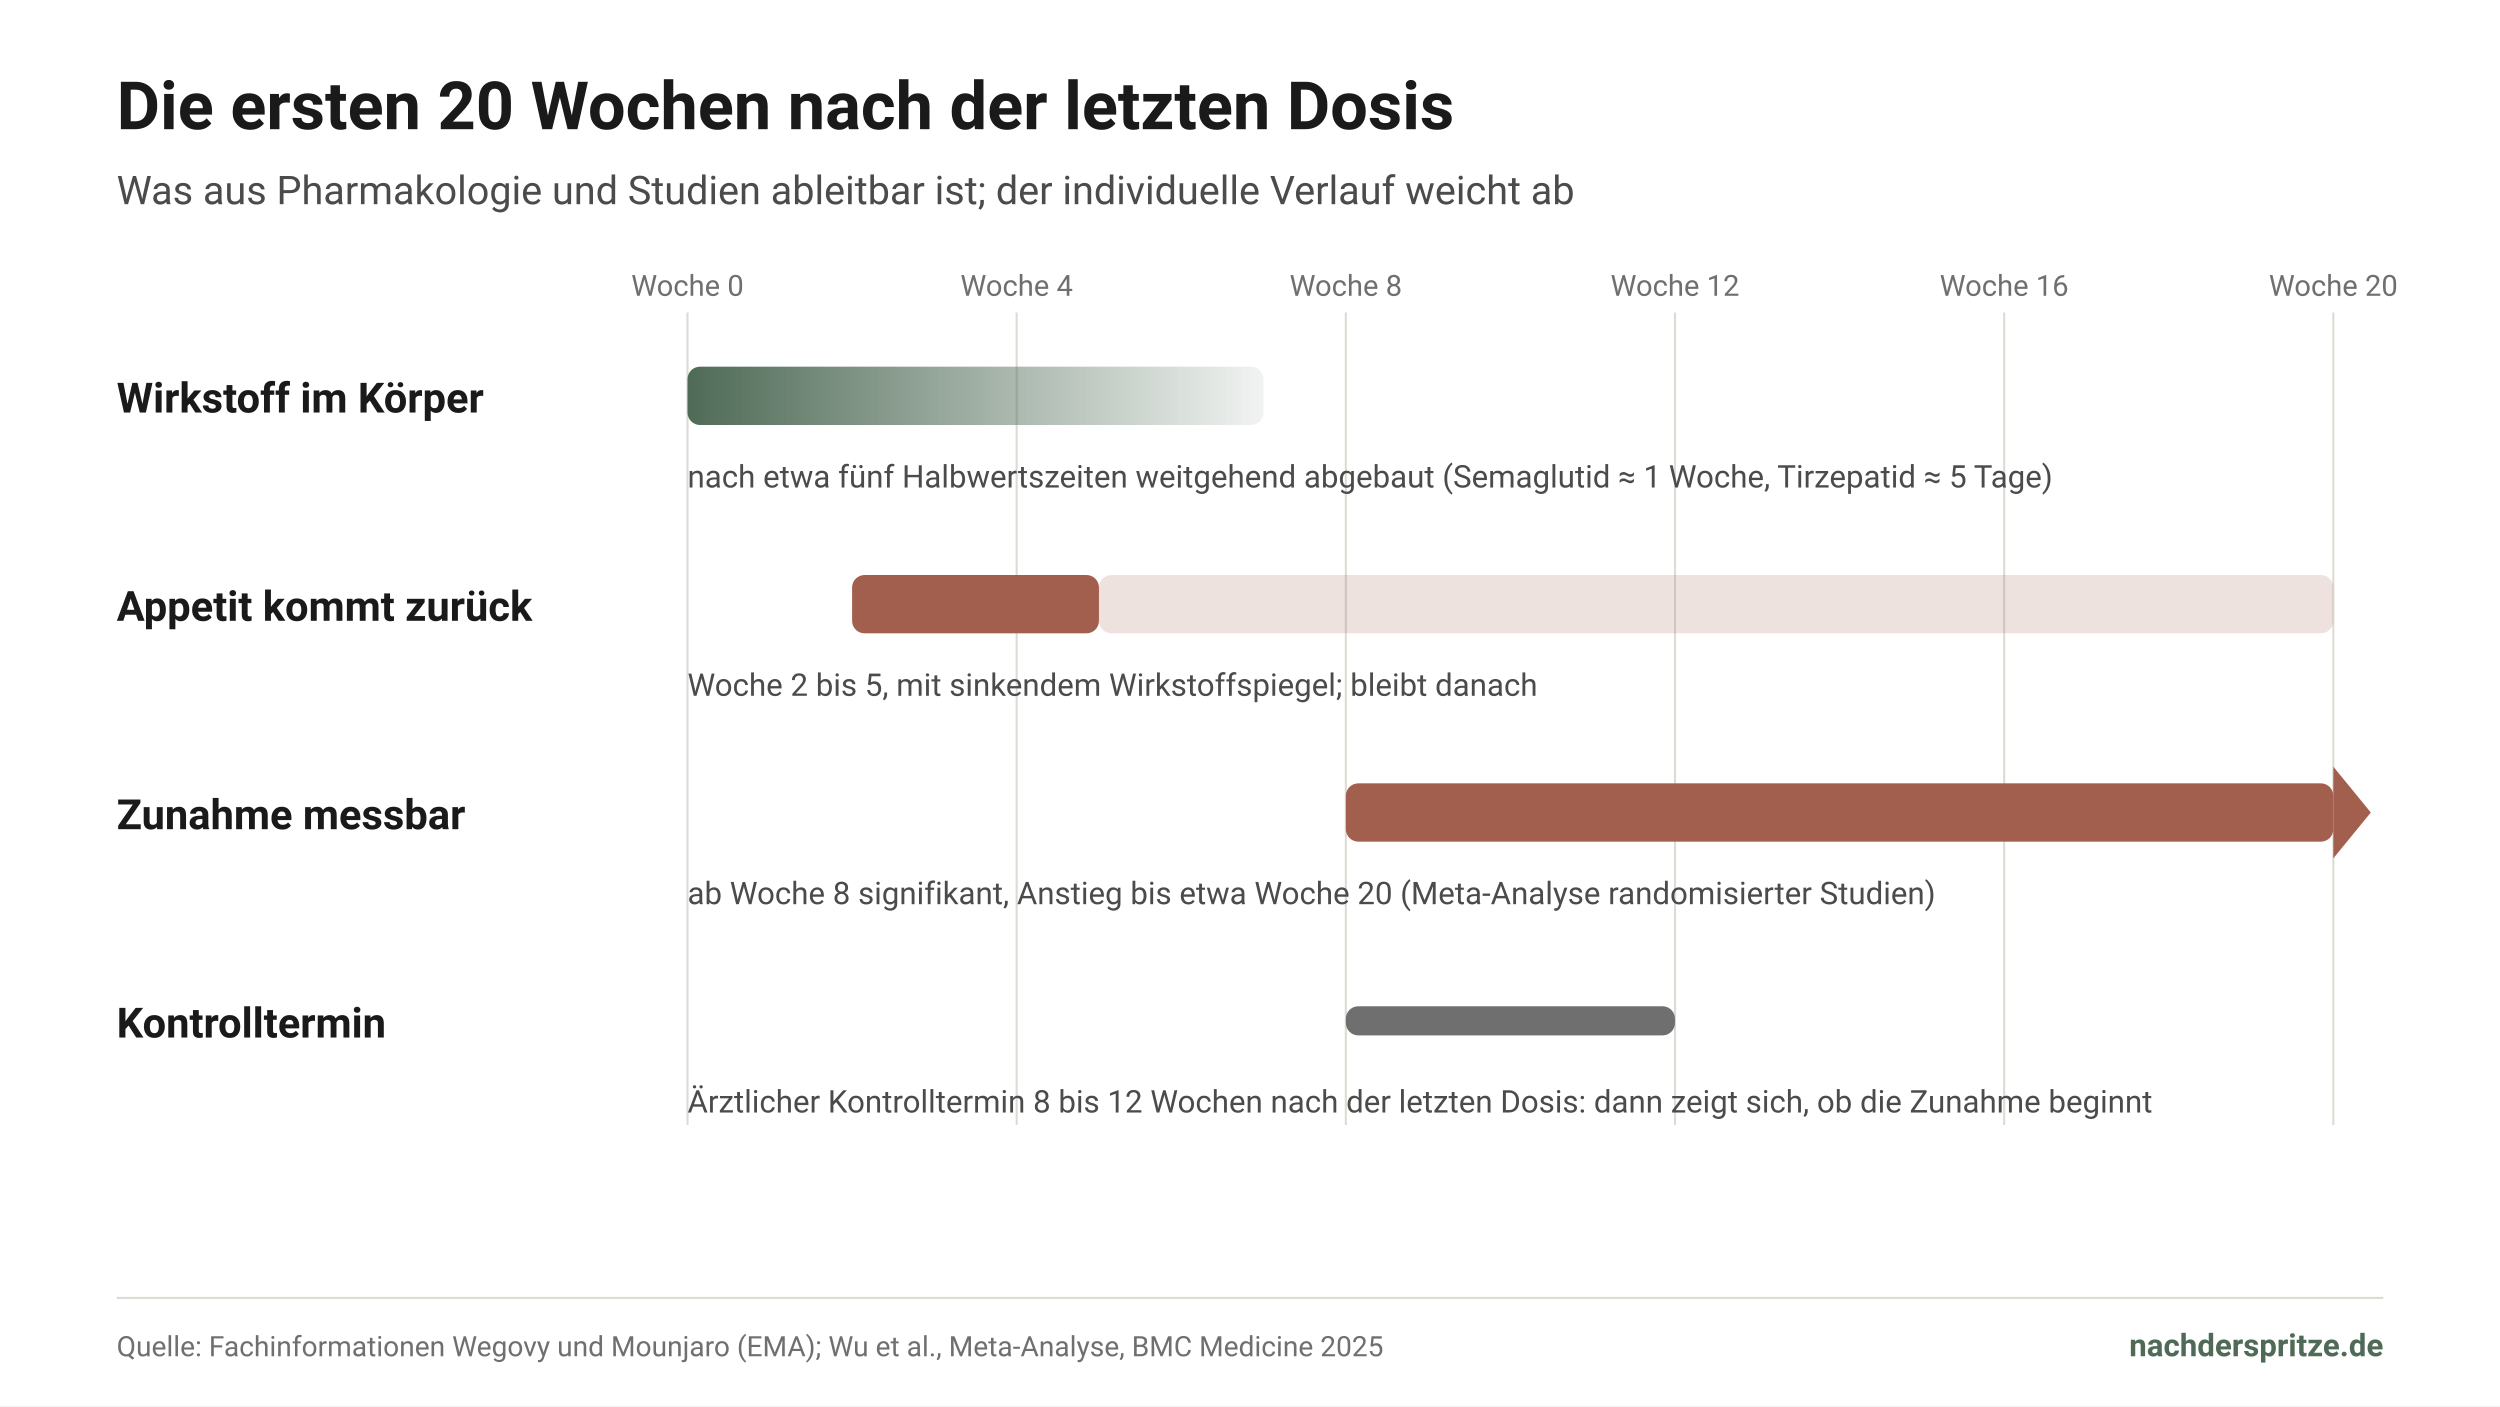
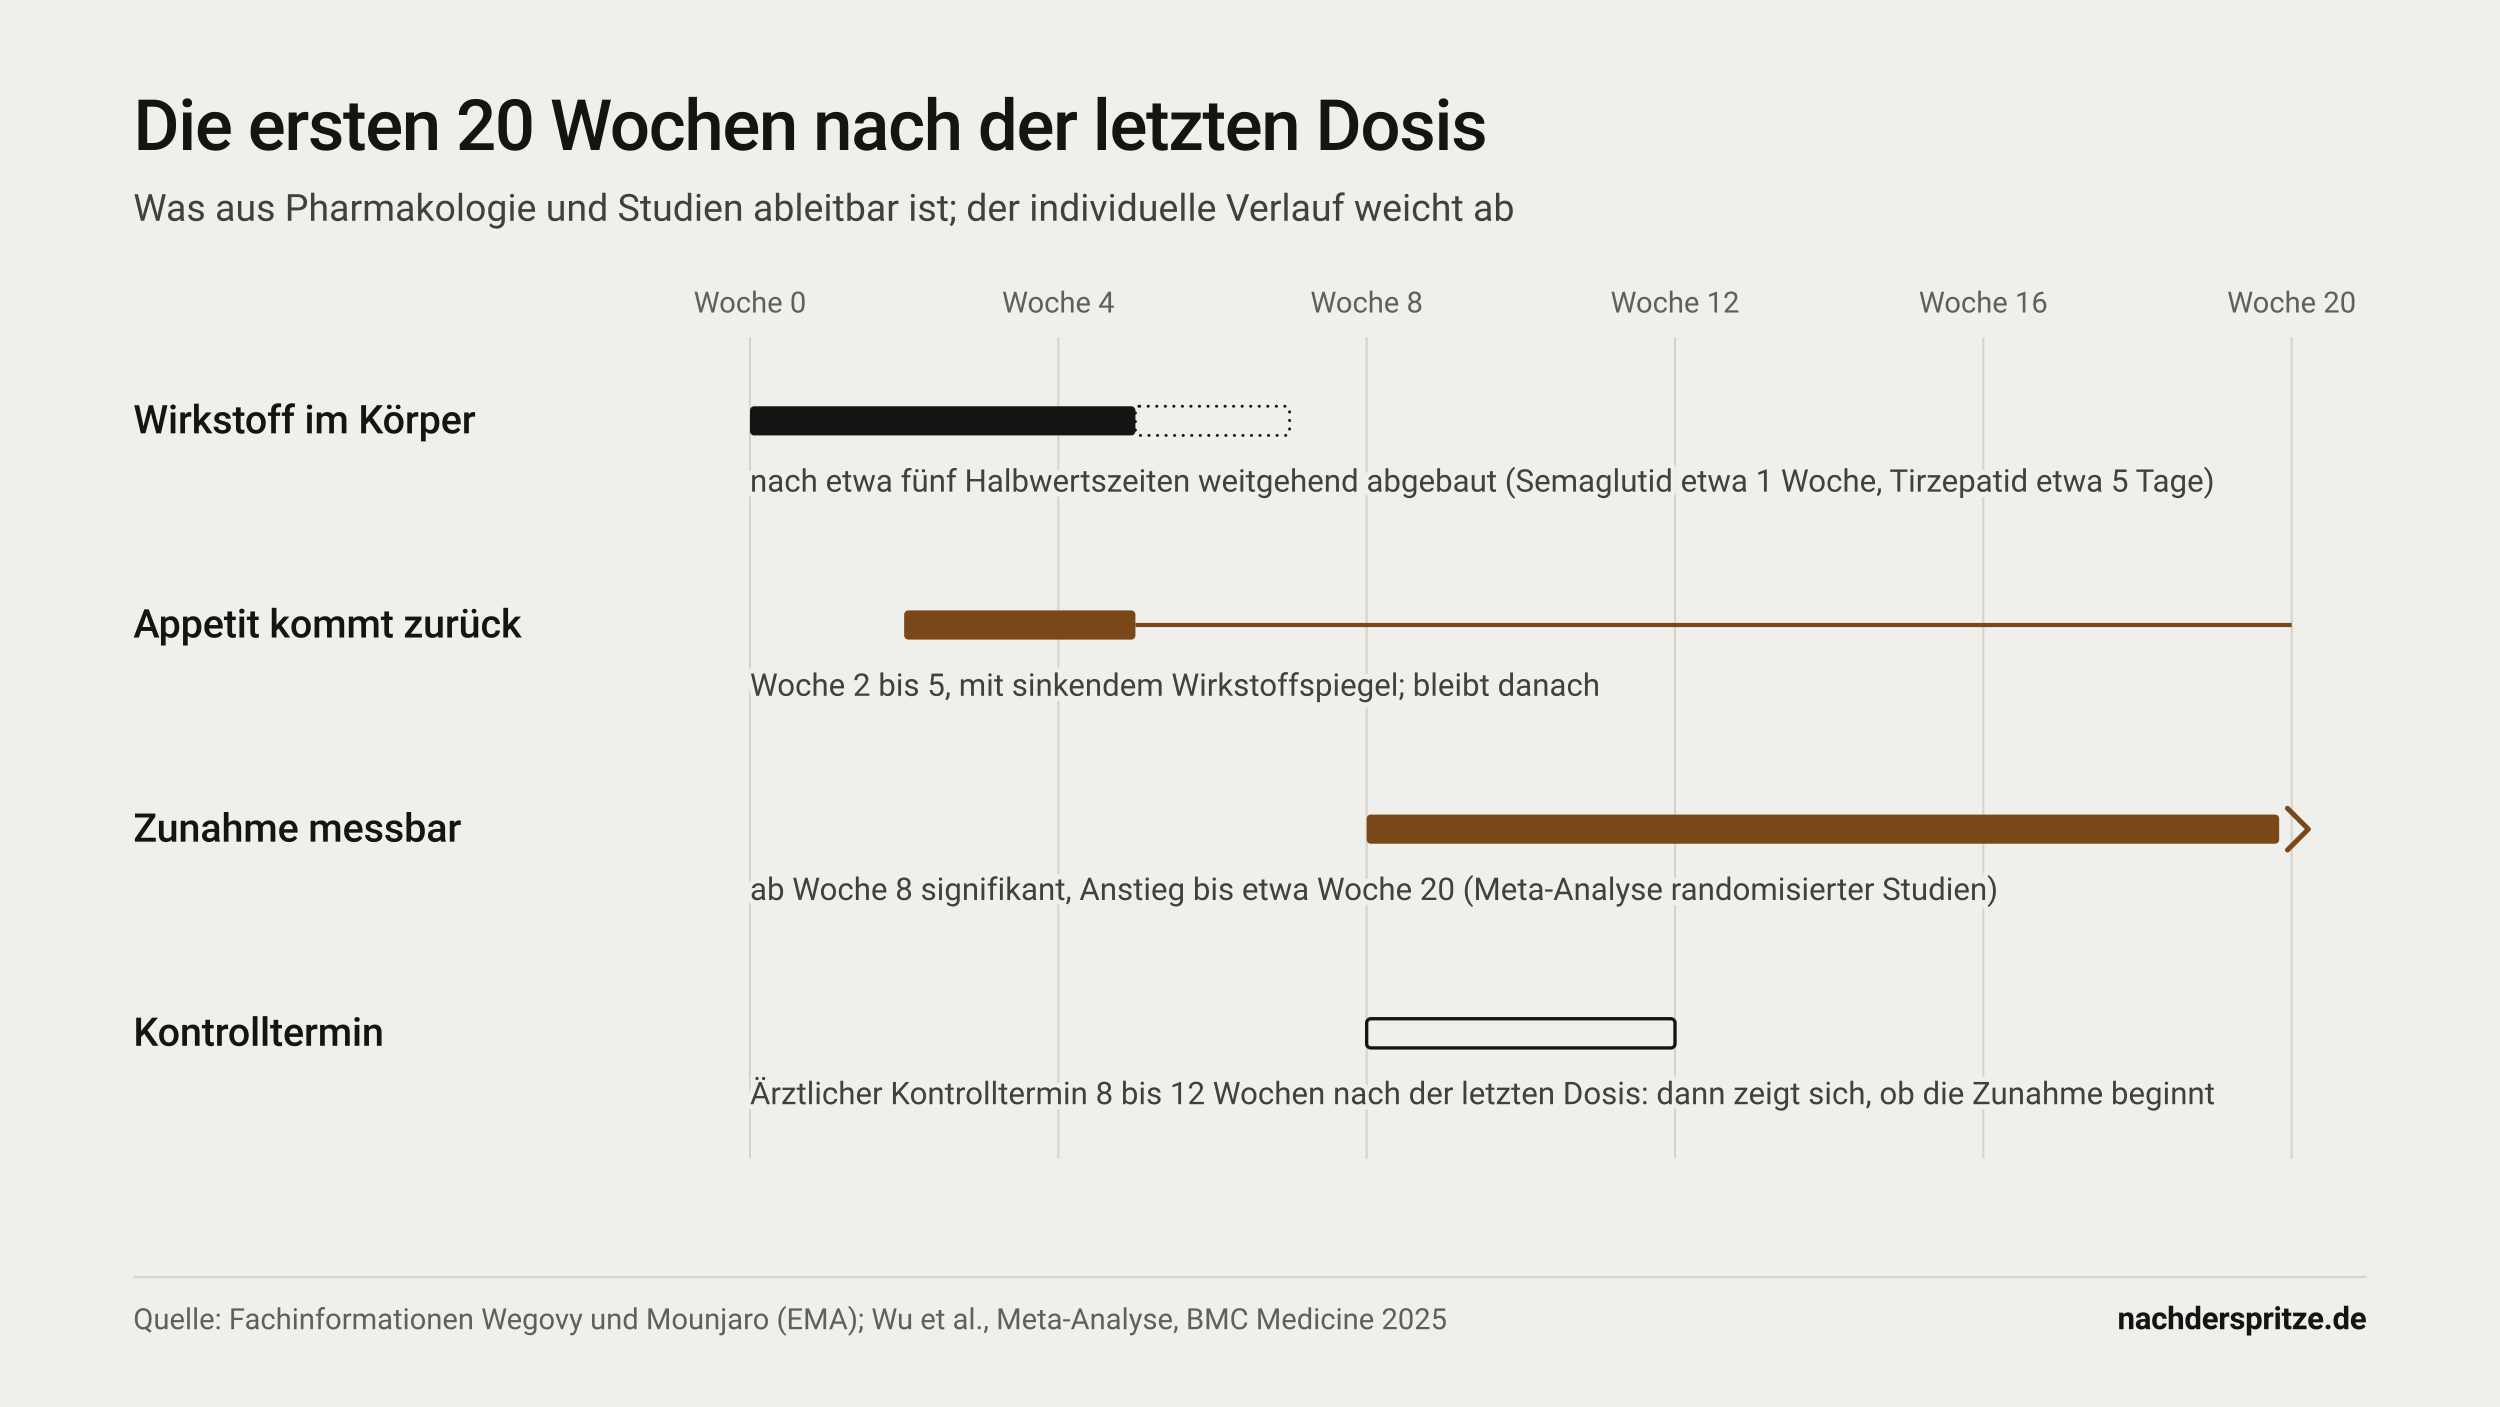
- <svg xmlns="http://www.w3.org/2000/svg" width="1200" height="675" viewBox="0 0 1200 675" role="img" aria-labelledby="t d" font-family="'Hanken Grotesk Variable', 'Hanken Grotesk', system-ui, -apple-system, 'Segoe UI', Roboto, Helvetica, Arial, sans-serif">
-   <rect width="1200" height="675" fill="#ffffff" />
-   <text x="56" y="62" font-size="32" font-weight="700" fill="#1a1a1a" text-anchor="start">Die ersten 20 Wochen nach der letzten Dosis</text>
-   <text x="56" y="98" font-size="19" font-weight="400" fill="#4b4b4b" text-anchor="start">Was aus Pharmakologie und Studien ableitbar ist; der individuelle Verlauf weicht ab</text>
-   <line x1="330" y1="150" x2="330" y2="540" stroke="#dedbd4" stroke-width="1" />
-   <text x="330" y="142" font-size="14" font-weight="400" fill="#6f6f6f" text-anchor="middle">Woche 0</text>
-   <line x1="488" y1="150" x2="488" y2="540" stroke="#dedbd4" stroke-width="1" />
-   <text x="488" y="142" font-size="14" font-weight="400" fill="#6f6f6f" text-anchor="middle">Woche 4</text>
-   <line x1="646" y1="150" x2="646" y2="540" stroke="#dedbd4" stroke-width="1" />
-   <text x="646" y="142" font-size="14" font-weight="400" fill="#6f6f6f" text-anchor="middle">Woche 8</text>
-   <line x1="804" y1="150" x2="804" y2="540" stroke="#dedbd4" stroke-width="1" />
-   <text x="804" y="142" font-size="14" font-weight="400" fill="#6f6f6f" text-anchor="middle">Woche 12</text>
-   <line x1="962" y1="150" x2="962" y2="540" stroke="#dedbd4" stroke-width="1" />
-   <text x="962" y="142" font-size="14" font-weight="400" fill="#6f6f6f" text-anchor="middle">Woche 16</text>
-   <line x1="1120" y1="150" x2="1120" y2="540" stroke="#dedbd4" stroke-width="1" />
-   <text x="1120" y="142" font-size="14" font-weight="400" fill="#6f6f6f" text-anchor="middle">Woche 20</text>
-   <defs>
-     <linearGradient id="fade" x1="0" x2="1" y1="0" y2="0">
-       <stop offset="0" stop-color="#4f6b57" />
-       <stop offset="1" stop-color="#4f6b57" stop-opacity="0.08" />
-     </linearGradient>
-   </defs>
-   <text x="56" y="198" font-size="20" font-weight="700" fill="#1a1a1a" text-anchor="start">Wirkstoff im Körper</text>
-   <rect x="330" y="176" width="276.5" height="28" rx="6" fill="url(#fade)" />
-   <text x="330" y="234" font-size="15" font-weight="400" fill="#4b4b4b" text-anchor="start">nach etwa fünf Halbwertszeiten weitgehend abgebaut (Semaglutid ≈ 1 Woche, Tirzepatid ≈ 5 Tage)</text>
-   <text x="56" y="298" font-size="20" font-weight="700" fill="#1a1a1a" text-anchor="start">Appetit kommt zurück</text>
-   <rect x="527.5" y="276" width="592.5" height="28" rx="6" fill="#a35f4d" opacity="0.18" />
-   <rect x="409" y="276" width="118.5" height="28" rx="6" fill="#a35f4d" />
-   <text x="330" y="334" font-size="15" font-weight="400" fill="#4b4b4b" text-anchor="start">Woche 2 bis 5, mit sinkendem Wirkstoffspiegel; bleibt danach</text>
-   <text x="56" y="398" font-size="20" font-weight="700" fill="#1a1a1a" text-anchor="start">Zunahme messbar</text>
-   <rect x="646" y="376" width="474" height="28" rx="6" fill="#a35f4d" />
-   <polygon points="1120,368 1138,390 1120,412" fill="#a35f4d" />
-   <text x="330" y="434" font-size="15" font-weight="400" fill="#4b4b4b" text-anchor="start">ab Woche 8 signifikant, Anstieg bis etwa Woche 20 (Meta-Analyse randomisierter Studien)</text>
-   <text x="56" y="498" font-size="20" font-weight="700" fill="#1a1a1a" text-anchor="start">Kontrolltermin</text>
-   <rect x="646" y="483" width="158" height="14" rx="6" fill="#6f6f6f" />
-   <text x="330" y="534" font-size="15" font-weight="400" fill="#4b4b4b" text-anchor="start">Ärztlicher Kontrolltermin 8 bis 12 Wochen nach der letzten Dosis: dann zeigt sich, ob die Zunahme beginnt</text>
-   <line x1="56" y1="623" x2="1144" y2="623" stroke="#dedbd4" stroke-width="1" />
-   <text x="56" y="651" font-size="13.5" font-weight="400" fill="#6f6f6f" text-anchor="start">Quelle: Fachinformationen Wegovy und Mounjaro (EMA); Wu et al., Meta-Analyse, BMC Medicine 2025</text>
-   <text x="1144" y="651" font-size="15" font-weight="600" fill="#4f6b57" text-anchor="end">nachderspritze.de</text>
+ <svg xmlns="http://www.w3.org/2000/svg" width="1200" height="675" viewBox="0 0 1200 675" role="img" aria-labelledby="t d" font-family="'Mona Sans Variable', 'Mona Sans', system-ui, -apple-system, 'Segoe UI', Roboto, Helvetica, Arial, sans-serif">
+   <rect width="1200" height="675" fill="#EFEFEB" />
+   <text x="64" y="72" font-size="34" font-weight="540" fill="#141513" text-anchor="start" style="font-stretch:116%;letter-spacing:-0.02em" stroke="#EFEFEB" stroke-width="5" stroke-linejoin="round" paint-order="stroke">Die ersten 20 Wochen nach der letzten Dosis</text>
+   <text x="64" y="106" font-size="18" font-weight="420" fill="#3F413C" text-anchor="start" style="font-stretch:100%;letter-spacing:0em" stroke="#EFEFEB" stroke-width="5" stroke-linejoin="round" paint-order="stroke">Was aus Pharmakologie und Studien ableitbar ist; der individuelle Verlauf weicht ab</text>
+   <line x1="360" y1="162" x2="360" y2="556" stroke="#D3D4CD" stroke-width="1" />
+   <text x="360" y="150" font-size="14" font-weight="440" fill="#5E605A" text-anchor="middle" style="font-stretch:100%;letter-spacing:0em;font-variant-numeric:tabular-nums" stroke="#EFEFEB" stroke-width="5" stroke-linejoin="round" paint-order="stroke">Woche 0</text>
+   <line x1="508" y1="162" x2="508" y2="556" stroke="#D3D4CD" stroke-width="1" />
+   <text x="508" y="150" font-size="14" font-weight="440" fill="#5E605A" text-anchor="middle" style="font-stretch:100%;letter-spacing:0em;font-variant-numeric:tabular-nums" stroke="#EFEFEB" stroke-width="5" stroke-linejoin="round" paint-order="stroke">Woche 4</text>
+   <line x1="656" y1="162" x2="656" y2="556" stroke="#D3D4CD" stroke-width="1" />
+   <text x="656" y="150" font-size="14" font-weight="440" fill="#5E605A" text-anchor="middle" style="font-stretch:100%;letter-spacing:0em;font-variant-numeric:tabular-nums" stroke="#EFEFEB" stroke-width="5" stroke-linejoin="round" paint-order="stroke">Woche 8</text>
+   <line x1="804" y1="162" x2="804" y2="556" stroke="#D3D4CD" stroke-width="1" />
+   <text x="804" y="150" font-size="14" font-weight="440" fill="#5E605A" text-anchor="middle" style="font-stretch:100%;letter-spacing:0em;font-variant-numeric:tabular-nums" stroke="#EFEFEB" stroke-width="5" stroke-linejoin="round" paint-order="stroke">Woche 12</text>
+   <line x1="952" y1="162" x2="952" y2="556" stroke="#D3D4CD" stroke-width="1" />
+   <text x="952" y="150" font-size="14" font-weight="440" fill="#5E605A" text-anchor="middle" style="font-stretch:100%;letter-spacing:0em;font-variant-numeric:tabular-nums" stroke="#EFEFEB" stroke-width="5" stroke-linejoin="round" paint-order="stroke">Woche 16</text>
+   <line x1="1100" y1="162" x2="1100" y2="556" stroke="#D3D4CD" stroke-width="1" />
+   <text x="1100" y="150" font-size="14" font-weight="440" fill="#5E605A" text-anchor="middle" style="font-stretch:100%;letter-spacing:0em;font-variant-numeric:tabular-nums" stroke="#EFEFEB" stroke-width="5" stroke-linejoin="round" paint-order="stroke">Woche 20</text>
+   <text x="64" y="208" font-size="19" font-weight="560" fill="#141513" text-anchor="start" style="font-stretch:108%;letter-spacing:-0.005em" stroke="#EFEFEB" stroke-width="5" stroke-linejoin="round" paint-order="stroke">Wirkstoff im Körper</text>
+   <text x="360" y="236" font-size="15" font-weight="420" fill="#3F413C" text-anchor="start" style="font-stretch:100%;letter-spacing:0em" stroke="#EFEFEB" stroke-width="5" stroke-linejoin="round" paint-order="stroke">nach etwa fünf Halbwertszeiten weitgehend abgebaut (Semaglutid etwa 1 Woche, Tirzepatid etwa 5 Tage)</text>
+   <text x="64" y="306" font-size="19" font-weight="560" fill="#141513" text-anchor="start" style="font-stretch:108%;letter-spacing:-0.005em" stroke="#EFEFEB" stroke-width="5" stroke-linejoin="round" paint-order="stroke">Appetit kommt zurück</text>
+   <text x="360" y="334" font-size="15" font-weight="420" fill="#3F413C" text-anchor="start" style="font-stretch:100%;letter-spacing:0em" stroke="#EFEFEB" stroke-width="5" stroke-linejoin="round" paint-order="stroke">Woche 2 bis 5, mit sinkendem Wirkstoffspiegel; bleibt danach</text>
+   <text x="64" y="404" font-size="19" font-weight="560" fill="#141513" text-anchor="start" style="font-stretch:108%;letter-spacing:-0.005em" stroke="#EFEFEB" stroke-width="5" stroke-linejoin="round" paint-order="stroke">Zunahme messbar</text>
+   <text x="360" y="432" font-size="15" font-weight="420" fill="#3F413C" text-anchor="start" style="font-stretch:100%;letter-spacing:0em" stroke="#EFEFEB" stroke-width="5" stroke-linejoin="round" paint-order="stroke">ab Woche 8 signifikant, Anstieg bis etwa Woche 20 (Meta-Analyse randomisierter Studien)</text>
+   <text x="64" y="502" font-size="19" font-weight="560" fill="#141513" text-anchor="start" style="font-stretch:108%;letter-spacing:-0.005em" stroke="#EFEFEB" stroke-width="5" stroke-linejoin="round" paint-order="stroke">Kontrolltermin</text>
+   <text x="360" y="530" font-size="15" font-weight="420" fill="#3F413C" text-anchor="start" style="font-stretch:100%;letter-spacing:0em" stroke="#EFEFEB" stroke-width="5" stroke-linejoin="round" paint-order="stroke">Ärztlicher Kontrolltermin 8 bis 12 Wochen nach der letzten Dosis: dann zeigt sich, ob die Zunahme beginnt</text>
+   <rect class="mk" x="360" y="195" width="185" height="14" rx="2" fill="#141513" />
+   <rect class="mk" x="545" y="195" width="74" height="14" rx="2" fill="none" stroke="#141513" stroke-width="1.4" stroke-dasharray="0.1 4" stroke-linecap="round" />
+   <rect class="mk" x="434" y="293" width="111" height="14" rx="2" fill="#7A4718" />
+   <line x1="545" y1="300" x2="1100" y2="300" stroke="#7A4718" stroke-width="2" />
+   <rect class="mk" x="656" y="391" width="438" height="14" rx="2" fill="#7A4718" />
+   <path d="M1098 388 L1108 398 L1098 408" fill="none" stroke="#7A4718" stroke-width="2.4" stroke-linecap="round" stroke-linejoin="round" />
+   <rect class="mk" x="656" y="489" width="148" height="14" rx="2" fill="none" stroke="#141513" stroke-width="1.6" />
+   <line x1="64" y1="613" x2="1136" y2="613" stroke="#D3D4CD" stroke-width="1" />
+   <text x="64" y="638" font-size="14" font-weight="420" fill="#5E605A" text-anchor="start" style="font-stretch:100%;letter-spacing:0em" stroke="#EFEFEB" stroke-width="5" stroke-linejoin="round" paint-order="stroke">Quelle: Fachinformationen Wegovy und Mounjaro (EMA); Wu et al., Meta-Analyse, BMC Medicine 2025</text>
+   <text x="1136" y="638" font-size="15" font-weight="600" fill="#141513" text-anchor="end" style="font-stretch:125%;letter-spacing:-0.01em" stroke="#EFEFEB" stroke-width="5" stroke-linejoin="round" paint-order="stroke">nachderspritze.de</text>
</svg>
